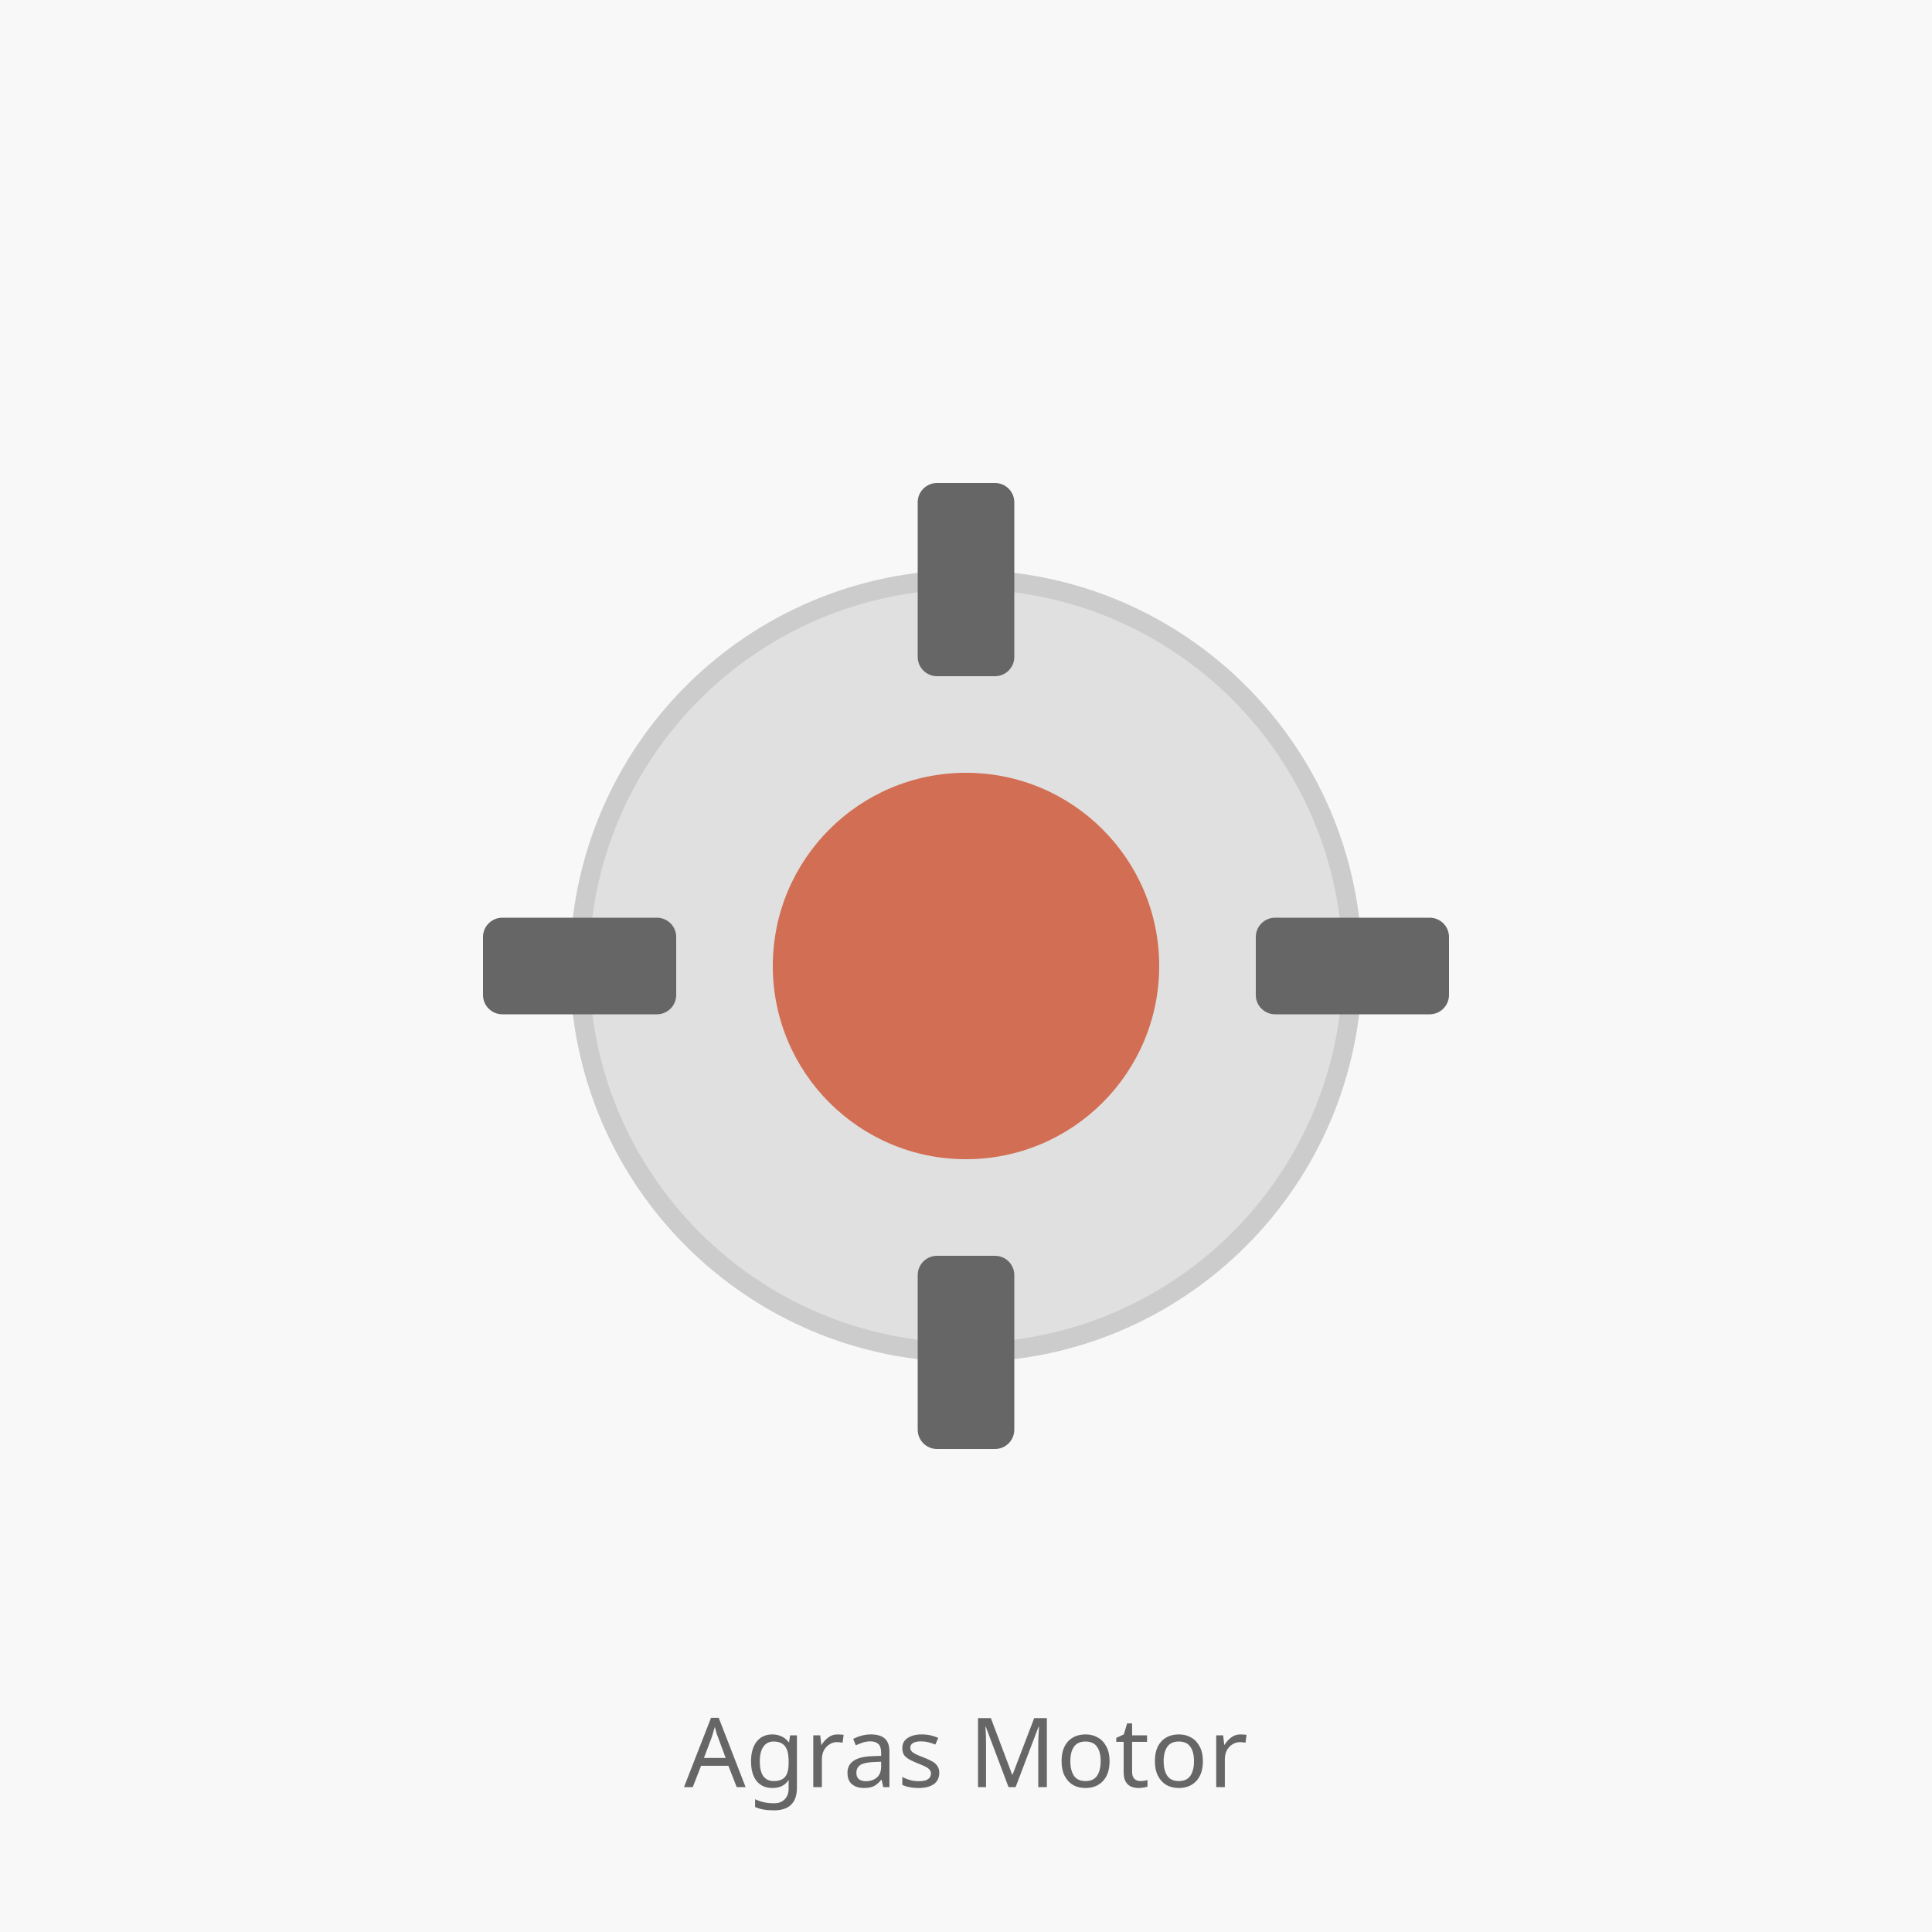
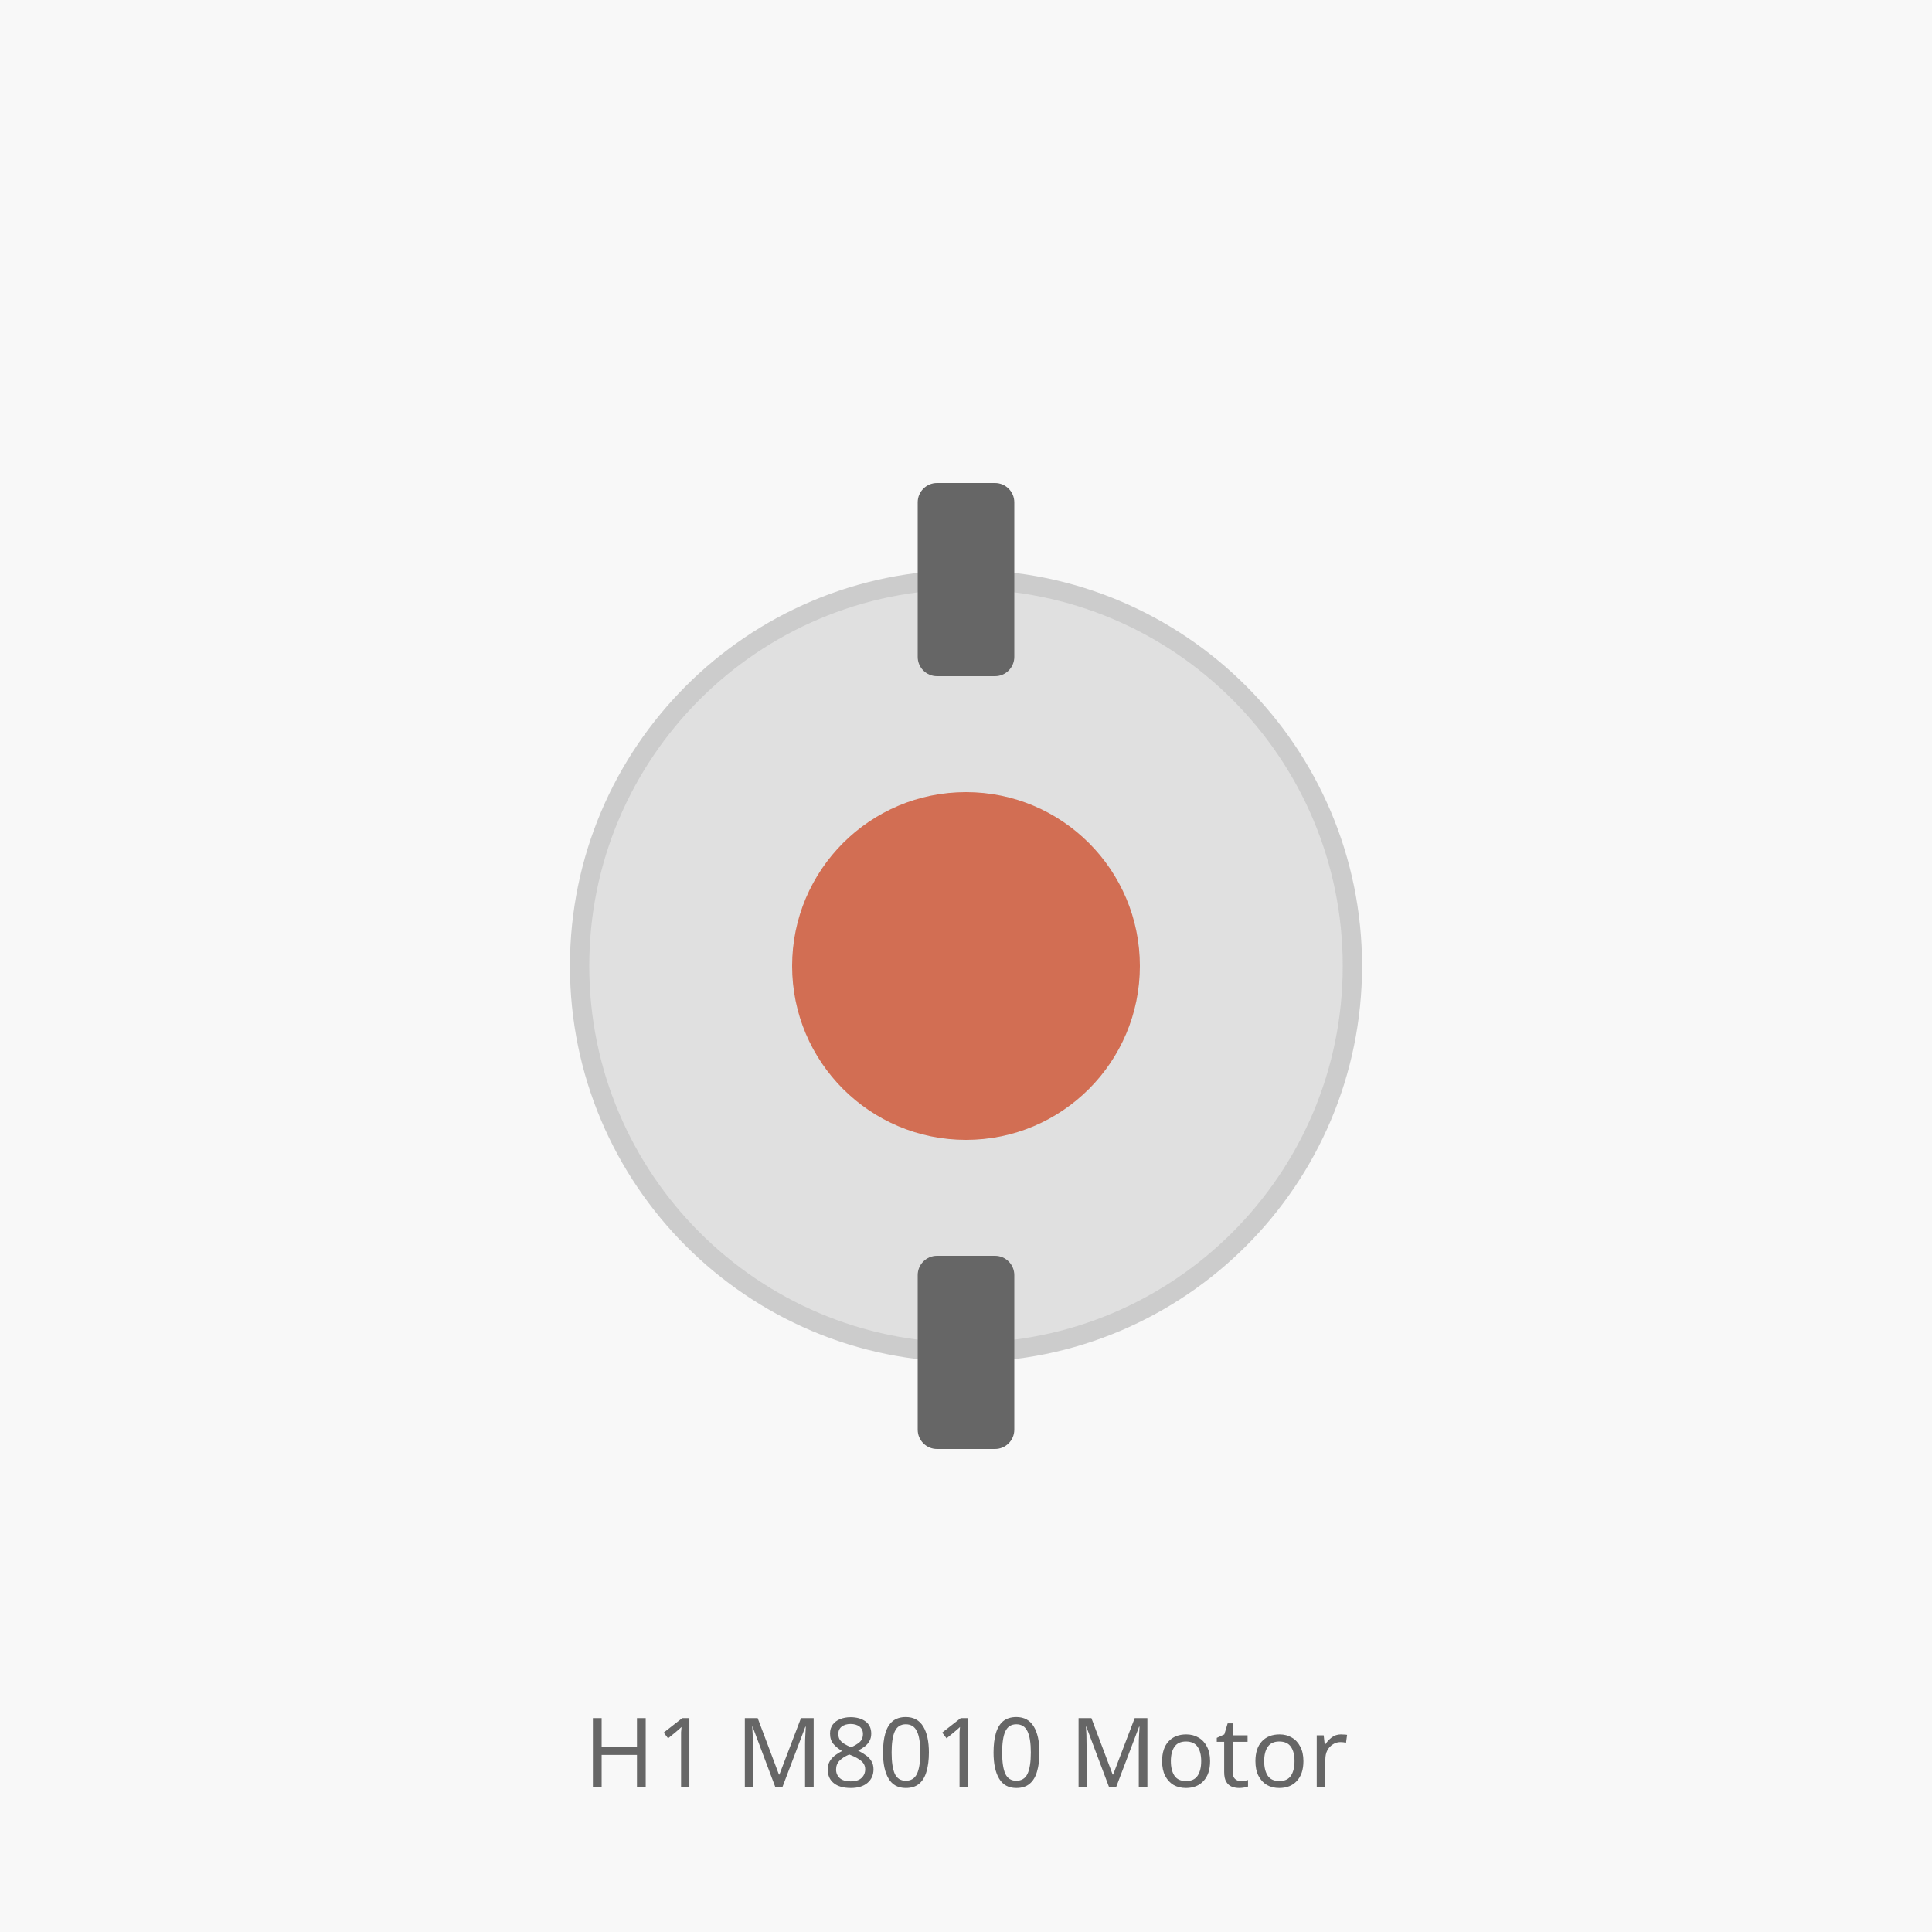
<svg xmlns="http://www.w3.org/2000/svg" viewBox="0 0 200 200" fill="none">
  <rect width="200" height="200" fill="#f8f8f8" />
  <circle cx="100" cy="100" r="40" fill="#e0e0e0" stroke="#ccc" stroke-width="2" />
-   <circle cx="100" cy="100" r="20" fill="#cc3d17" opacity="0.7" />
+   <circle cx="100" cy="100" r="18" fill="#cc3d17" opacity="0.7" />
  <rect x="95" y="50" width="10" height="20" rx="2" fill="#666" />
  <rect x="95" y="130" width="10" height="20" rx="2" fill="#666" />
-   <rect x="50" y="95" width="20" height="10" rx="2" fill="#666" />
-   <rect x="130" y="95" width="20" height="10" rx="2" fill="#666" />
-   <text x="100" y="185" text-anchor="middle" font-family="system-ui" font-size="10" fill="#666">Agras Motor</text>
+   <text x="100" y="185" text-anchor="middle" font-family="system-ui" font-size="10" fill="#666">H1 M8010 Motor</text>
</svg>
